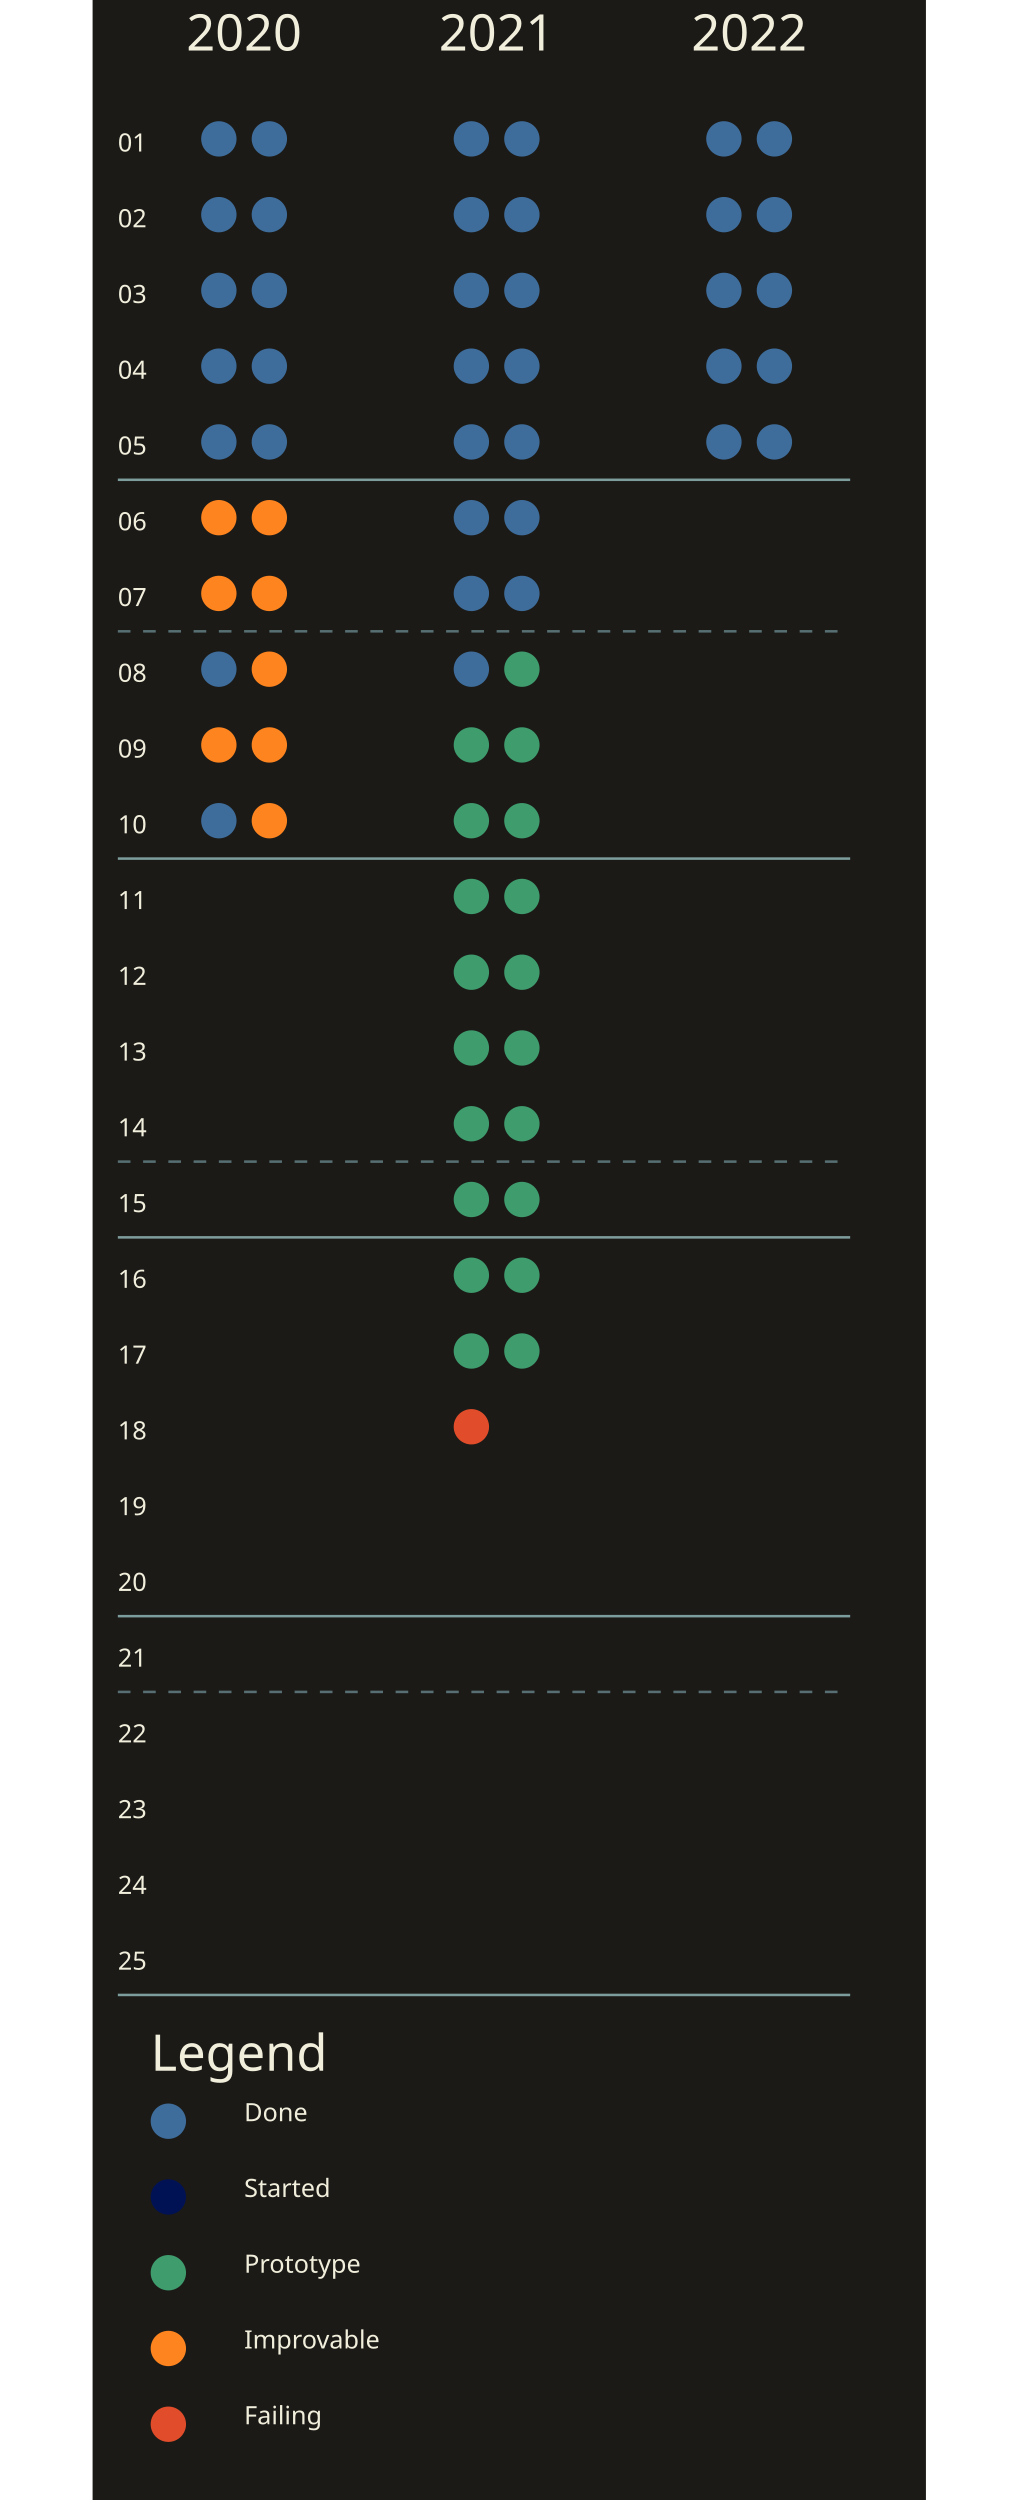
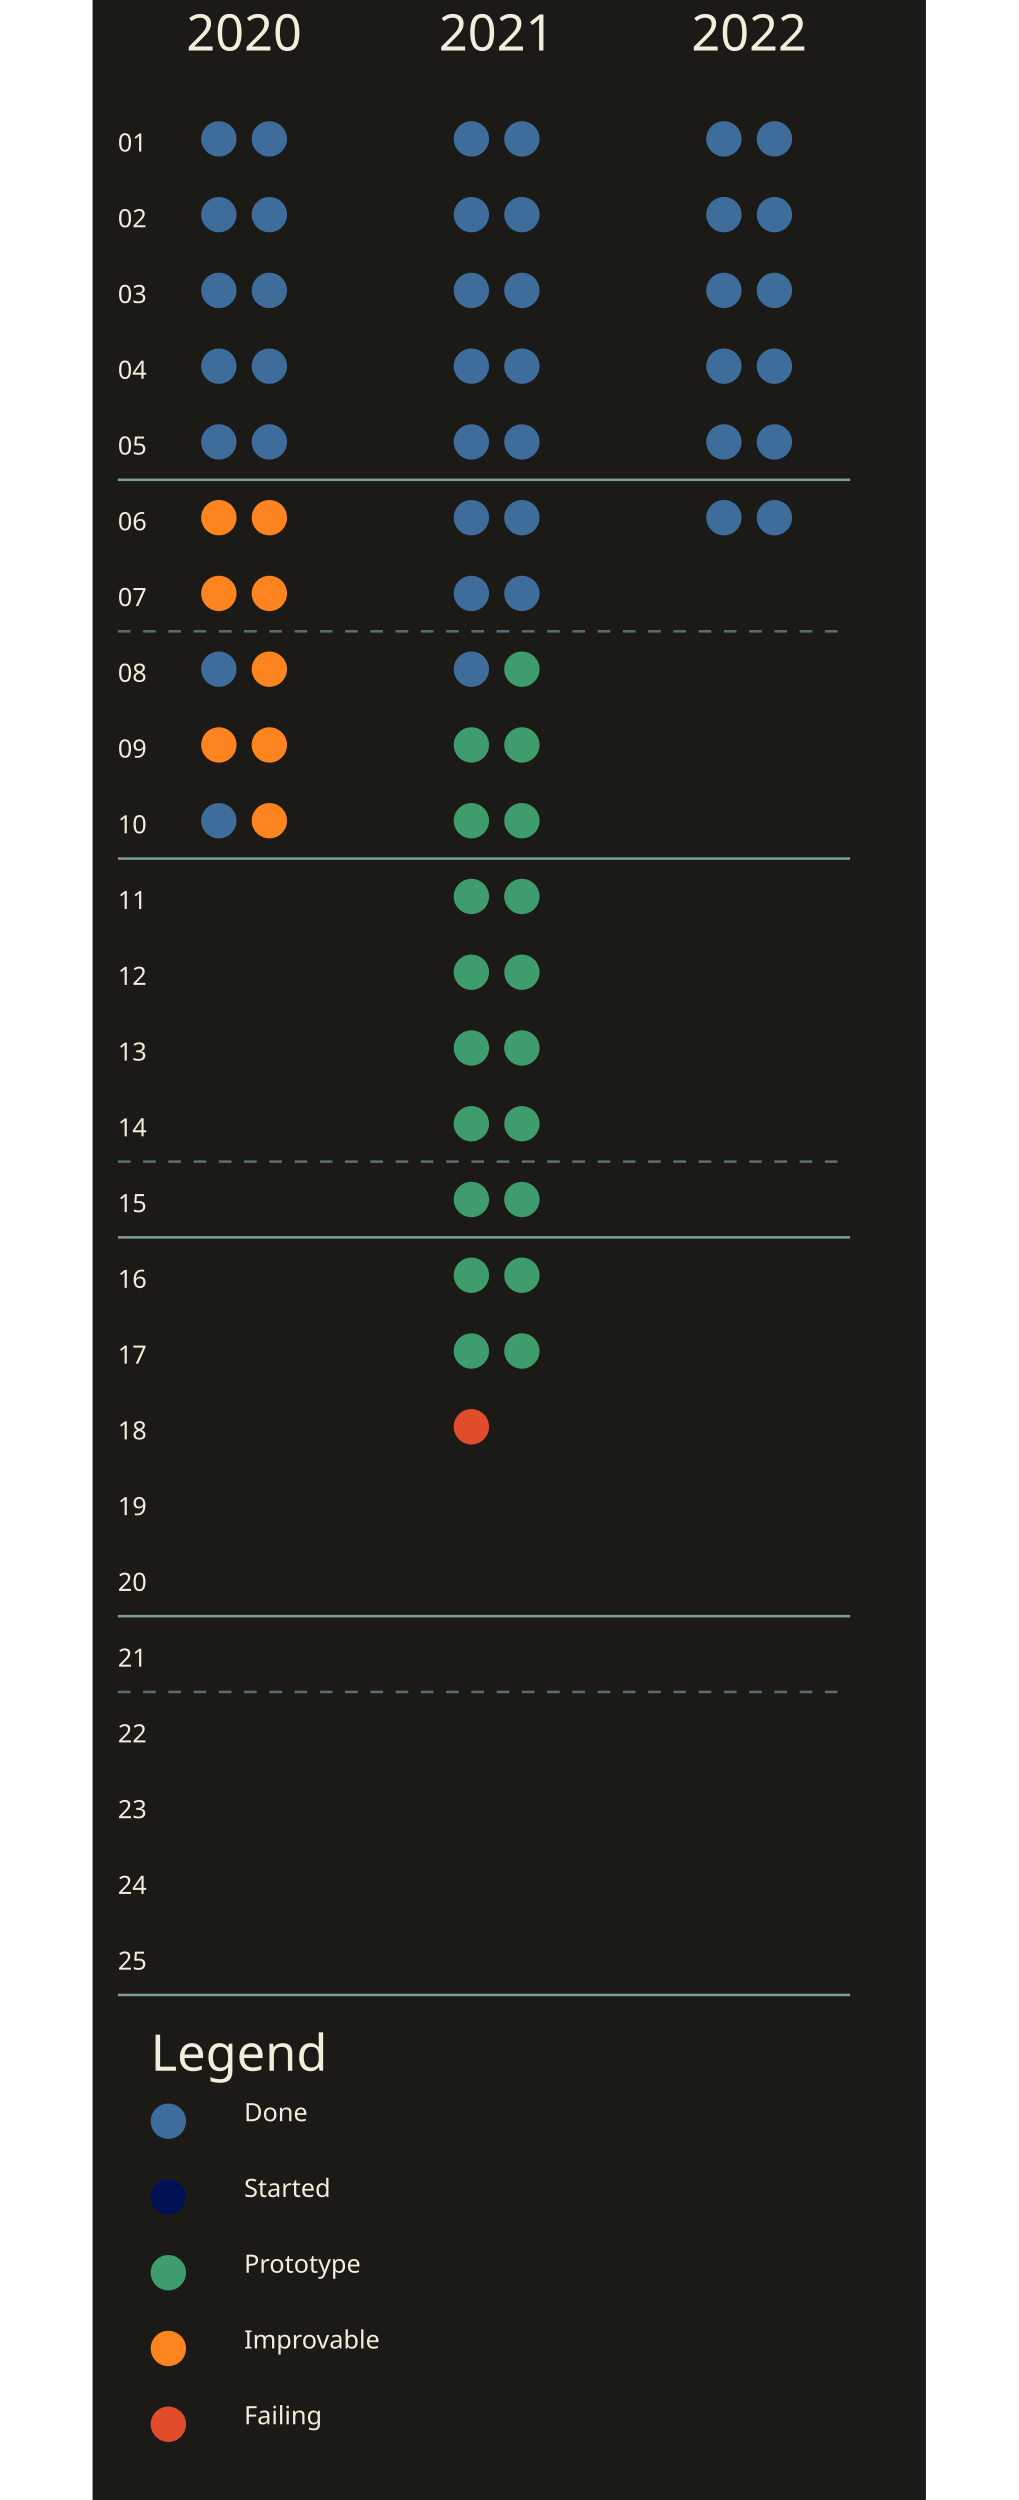
<svg xmlns="http://www.w3.org/2000/svg" height="810" style="font-family: 'Recursive', sans-serif;" viewBox="0 0 330 990" width="330">
  <defs>
    <style>
@font-face {
    font-family: 'Recursive';
    src: url('https://fonts.googleapis.com/css2?family=Recursive:wght,CASL@500,1&amp;display=swap');
  }
</style>
  </defs>
  <rect fill="#1b1a17" height="100%" width="100%" />
  <text fill="#F1EFDC" font-size="20" text-anchor="middle" x="60" y="20">
2020
</text>
  <circle cx="50" cy="55" fill="#3e6d9c" r="7" />
  <circle cx="70" cy="55" fill="#3e6d9c" r="7" />
  <circle cx="50" cy="85" fill="#3e6d9c" r="7" />
  <circle cx="70" cy="85" fill="#3e6d9c" r="7" />
  <circle cx="50" cy="115" fill="#3e6d9c" r="7" />
  <circle cx="70" cy="115" fill="#3e6d9c" r="7" />
  <circle cx="50" cy="145" fill="#3e6d9c" r="7" />
  <circle cx="70" cy="145" fill="#3e6d9c" r="7" />
  <circle cx="50" cy="175" fill="#3e6d9c" r="7" />
  <circle cx="70" cy="175" fill="#3e6d9c" r="7" />
  <circle cx="50" cy="205" fill="#fd841f" r="7" />
  <circle cx="70" cy="205" fill="#fd841f" r="7" />
  <circle cx="50" cy="235" fill="#fd841f" r="7" />
  <circle cx="70" cy="235" fill="#fd841f" r="7" />
  <circle cx="50" cy="265" fill="#3e6d9c" r="7" />
  <circle cx="70" cy="265" fill="#fd841f" r="7" />
  <circle cx="50" cy="295" fill="#fd841f" r="7" />
  <circle cx="70" cy="295" fill="#fd841f" r="7" />
  <circle cx="50" cy="325" fill="#3e6d9c" r="7" />
  <circle cx="70" cy="325" fill="#fd841f" r="7" />
  <text fill="#F1EFDC" font-size="20" text-anchor="middle" x="160" y="20">
2021
</text>
  <circle cx="150" cy="55" fill="#3e6d9c" r="7" />
  <circle cx="170" cy="55" fill="#3e6d9c" r="7" />
  <circle cx="150" cy="85" fill="#3e6d9c" r="7" />
  <circle cx="170" cy="85" fill="#3e6d9c" r="7" />
  <circle cx="150" cy="115" fill="#3e6d9c" r="7" />
  <circle cx="170" cy="115" fill="#3e6d9c" r="7" />
  <circle cx="150" cy="145" fill="#3e6d9c" r="7" />
  <circle cx="170" cy="145" fill="#3e6d9c" r="7" />
  <circle cx="150" cy="175" fill="#3e6d9c" r="7" />
  <circle cx="170" cy="175" fill="#3e6d9c" r="7" />
  <circle cx="150" cy="205" fill="#3e6d9c" r="7" />
  <circle cx="170" cy="205" fill="#3e6d9c" r="7" />
  <circle cx="150" cy="235" fill="#3e6d9c" r="7" />
  <circle cx="170" cy="235" fill="#3e6d9c" r="7" />
  <circle cx="150" cy="265" fill="#3e6d9c" r="7" />
  <circle cx="170" cy="265" fill="#3e9c6d" r="7" />
  <circle cx="150" cy="295" fill="#3e9c6d" r="7" />
  <circle cx="170" cy="295" fill="#3e9c6d" r="7" />
  <circle cx="150" cy="325" fill="#3e9c6d" r="7" />
  <circle cx="170" cy="325" fill="#3e9c6d" r="7" />
  <circle cx="150" cy="355" fill="#3e9c6d" r="7" />
  <circle cx="170" cy="355" fill="#3e9c6d" r="7" />
  <circle cx="150" cy="385" fill="#3e9c6d" r="7" />
  <circle cx="170" cy="385" fill="#3e9c6d" r="7" />
  <circle cx="150" cy="415" fill="#3e9c6d" r="7" />
  <circle cx="170" cy="415" fill="#3e9c6d" r="7" />
  <circle cx="150" cy="445" fill="#3e9c6d" r="7" />
  <circle cx="170" cy="445" fill="#3e9c6d" r="7" />
  <circle cx="150" cy="475" fill="#3e9c6d" r="7" />
  <circle cx="170" cy="475" fill="#3e9c6d" r="7" />
  <circle cx="150" cy="505" fill="#3e9c6d" r="7" />
  <circle cx="170" cy="505" fill="#3e9c6d" r="7" />
  <circle cx="150" cy="535" fill="#3e9c6d" r="7" />
  <circle cx="170" cy="535" fill="#3e9c6d" r="7" />
  <circle cx="150" cy="565" fill="#e14d2a" r="7" />
  <text fill="#F1EFDC" font-size="20" text-anchor="middle" x="260" y="20">
2022
</text>
  <circle cx="250" cy="55" fill="#3e6d9c" r="7" />
  <circle cx="270" cy="55" fill="#3e6d9c" r="7" />
  <circle cx="250" cy="85" fill="#3e6d9c" r="7" />
  <circle cx="270" cy="85" fill="#3e6d9c" r="7" />
  <circle cx="250" cy="115" fill="#3e6d9c" r="7" />
  <circle cx="270" cy="115" fill="#3e6d9c" r="7" />
  <circle cx="250" cy="145" fill="#3e6d9c" r="7" />
  <circle cx="270" cy="145" fill="#3e6d9c" r="7" />
  <circle cx="250" cy="175" fill="#3e6d9c" r="7" />
  <circle cx="270" cy="175" fill="#3e6d9c" r="7" />
+   <circle cx="250" cy="205" fill="#3e6d9c" r="7" />
+   <circle cx="270" cy="205" fill="#3e6d9c" r="7" />
  <text fill="#F1EFDC" font-size="10" x="10" y="60">
01
</text>
  <text fill="#F1EFDC" font-size="10" x="10" y="90">
02
</text>
  <text fill="#F1EFDC" font-size="10" x="10" y="120">
03
</text>
  <text fill="#F1EFDC" font-size="10" x="10" y="150">
04
</text>
  <text fill="#F1EFDC" font-size="10" x="10" y="180">
05
</text>
  <line stroke="#7D9D9C" x1="10" x2="300" y1="190" y2="190" />
  <text fill="#F1EFDC" font-size="10" x="10" y="210">
06
</text>
  <text fill="#F1EFDC" font-size="10" x="10" y="240">
07
</text>
  <line stroke="#576F72" stroke-dasharray="5,5" x1="10" x2="300" y1="250" y2="250" />
  <text fill="#F1EFDC" font-size="10" x="10" y="270">
08
</text>
  <text fill="#F1EFDC" font-size="10" x="10" y="300">
09
</text>
  <text fill="#F1EFDC" font-size="10" x="10" y="330">
10
</text>
  <line stroke="#7D9D9C" x1="10" x2="300" y1="340" y2="340" />
  <text fill="#F1EFDC" font-size="10" x="10" y="360">
11
</text>
  <text fill="#F1EFDC" font-size="10" x="10" y="390">
12
</text>
  <text fill="#F1EFDC" font-size="10" x="10" y="420">
13
</text>
  <text fill="#F1EFDC" font-size="10" x="10" y="450">
14
</text>
  <line stroke="#576F72" stroke-dasharray="5,5" x1="10" x2="300" y1="460" y2="460" />
  <text fill="#F1EFDC" font-size="10" x="10" y="480">
15
</text>
  <line stroke="#7D9D9C" x1="10" x2="300" y1="490" y2="490" />
  <text fill="#F1EFDC" font-size="10" x="10" y="510">
16
</text>
  <text fill="#F1EFDC" font-size="10" x="10" y="540">
17
</text>
  <text fill="#F1EFDC" font-size="10" x="10" y="570">
18
</text>
  <text fill="#F1EFDC" font-size="10" x="10" y="600">
19
</text>
  <text fill="#F1EFDC" font-size="10" x="10" y="630">
20
</text>
  <line stroke="#7D9D9C" x1="10" x2="300" y1="640" y2="640" />
  <text fill="#F1EFDC" font-size="10" x="10" y="660">
21
</text>
  <line stroke="#576F72" stroke-dasharray="5,5" x1="10" x2="300" y1="670" y2="670" />
  <text fill="#F1EFDC" font-size="10" x="10" y="690">
22
</text>
  <text fill="#F1EFDC" font-size="10" x="10" y="720">
23
</text>
  <text fill="#F1EFDC" font-size="10" x="10" y="750">
24
</text>
  <text fill="#F1EFDC" font-size="10" x="10" y="780">
25
</text>
  <line stroke="#7D9D9C" x1="10" x2="300" y1="790" y2="790" />
  <text fill="#F1EFDC" font-size="20" text-anchor="left" x="23" y="820">
Legend
</text>
  <circle cx="30" cy="840" fill="#3e6d9c" r="7" />
  <text fill="#F1EFDC" font-size="10" x="60" y="840">

Done

</text>
  <circle cx="30" cy="870" fill="#001253" r="7" />
  <text fill="#F1EFDC" font-size="10" x="60" y="870">

Started

</text>
  <circle cx="30" cy="900" fill="#3e9c6d" r="7" />
  <text fill="#F1EFDC" font-size="10" x="60" y="900">

Prototype

</text>
  <circle cx="30" cy="930" fill="#fd841f" r="7" />
  <text fill="#F1EFDC" font-size="10" x="60" y="930">

Improvable

</text>
  <circle cx="30" cy="960" fill="#e14d2a" r="7" />
  <text fill="#F1EFDC" font-size="10" x="60" y="960">

Failing

</text>
</svg>
